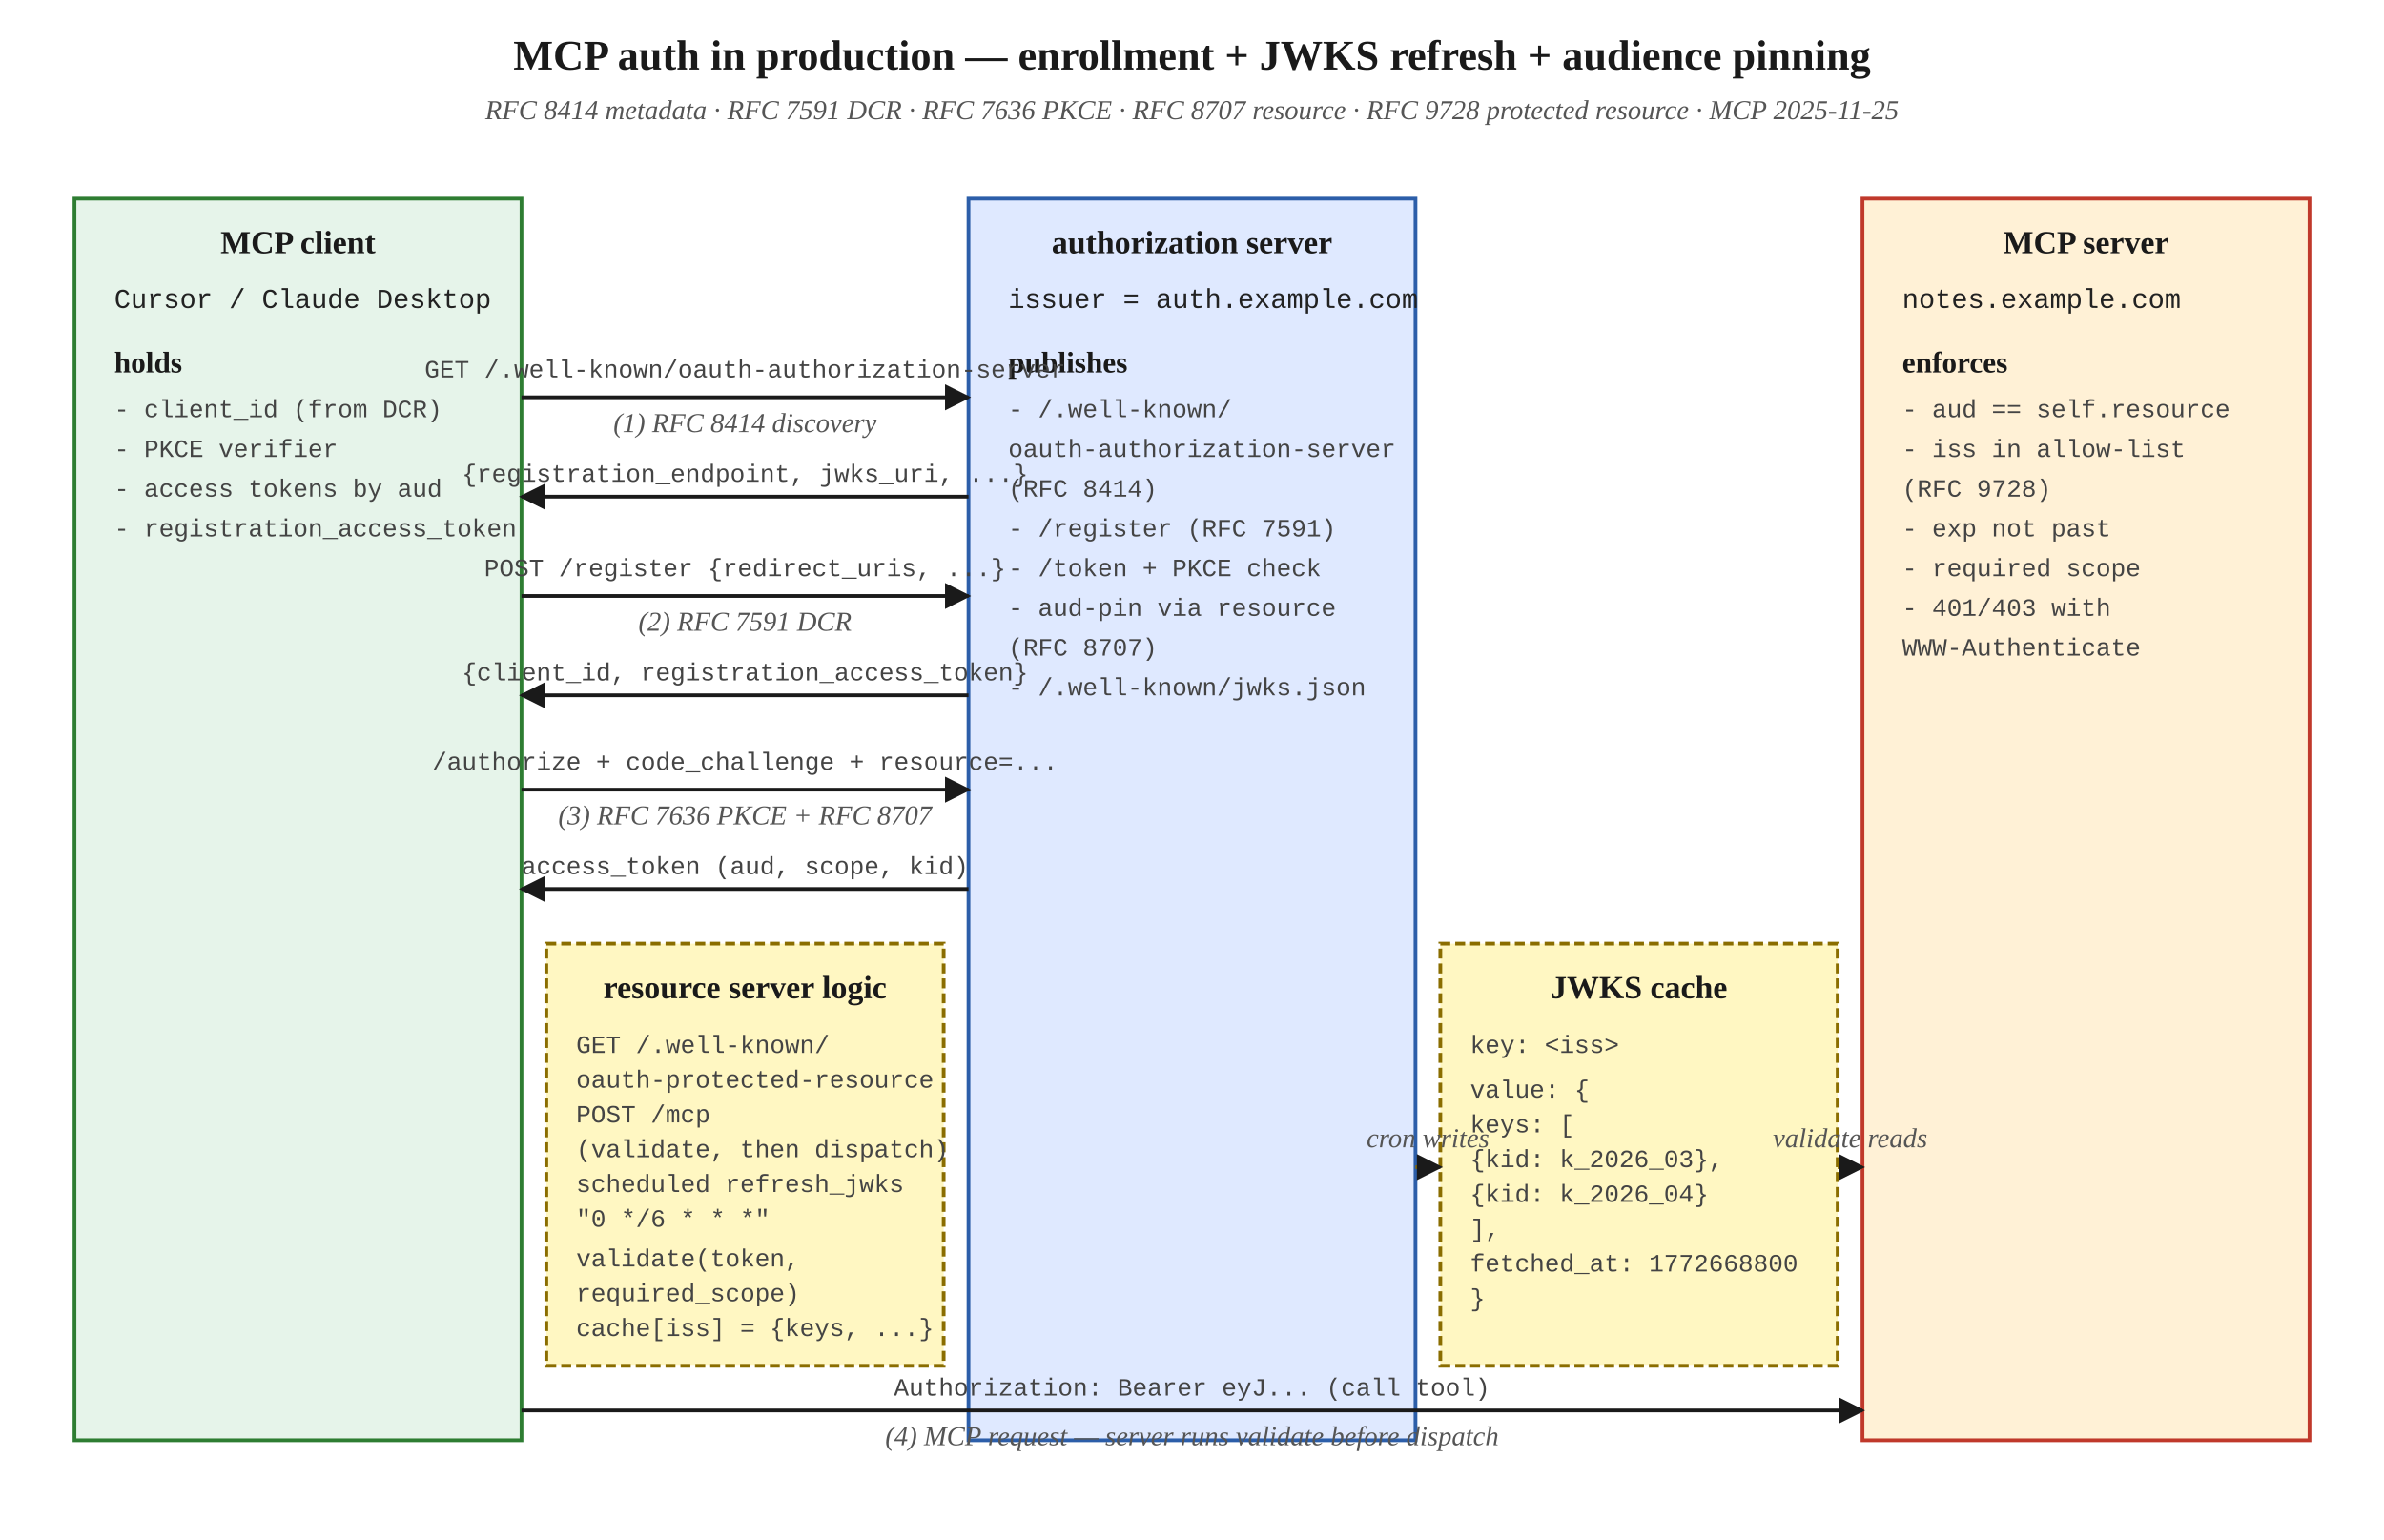
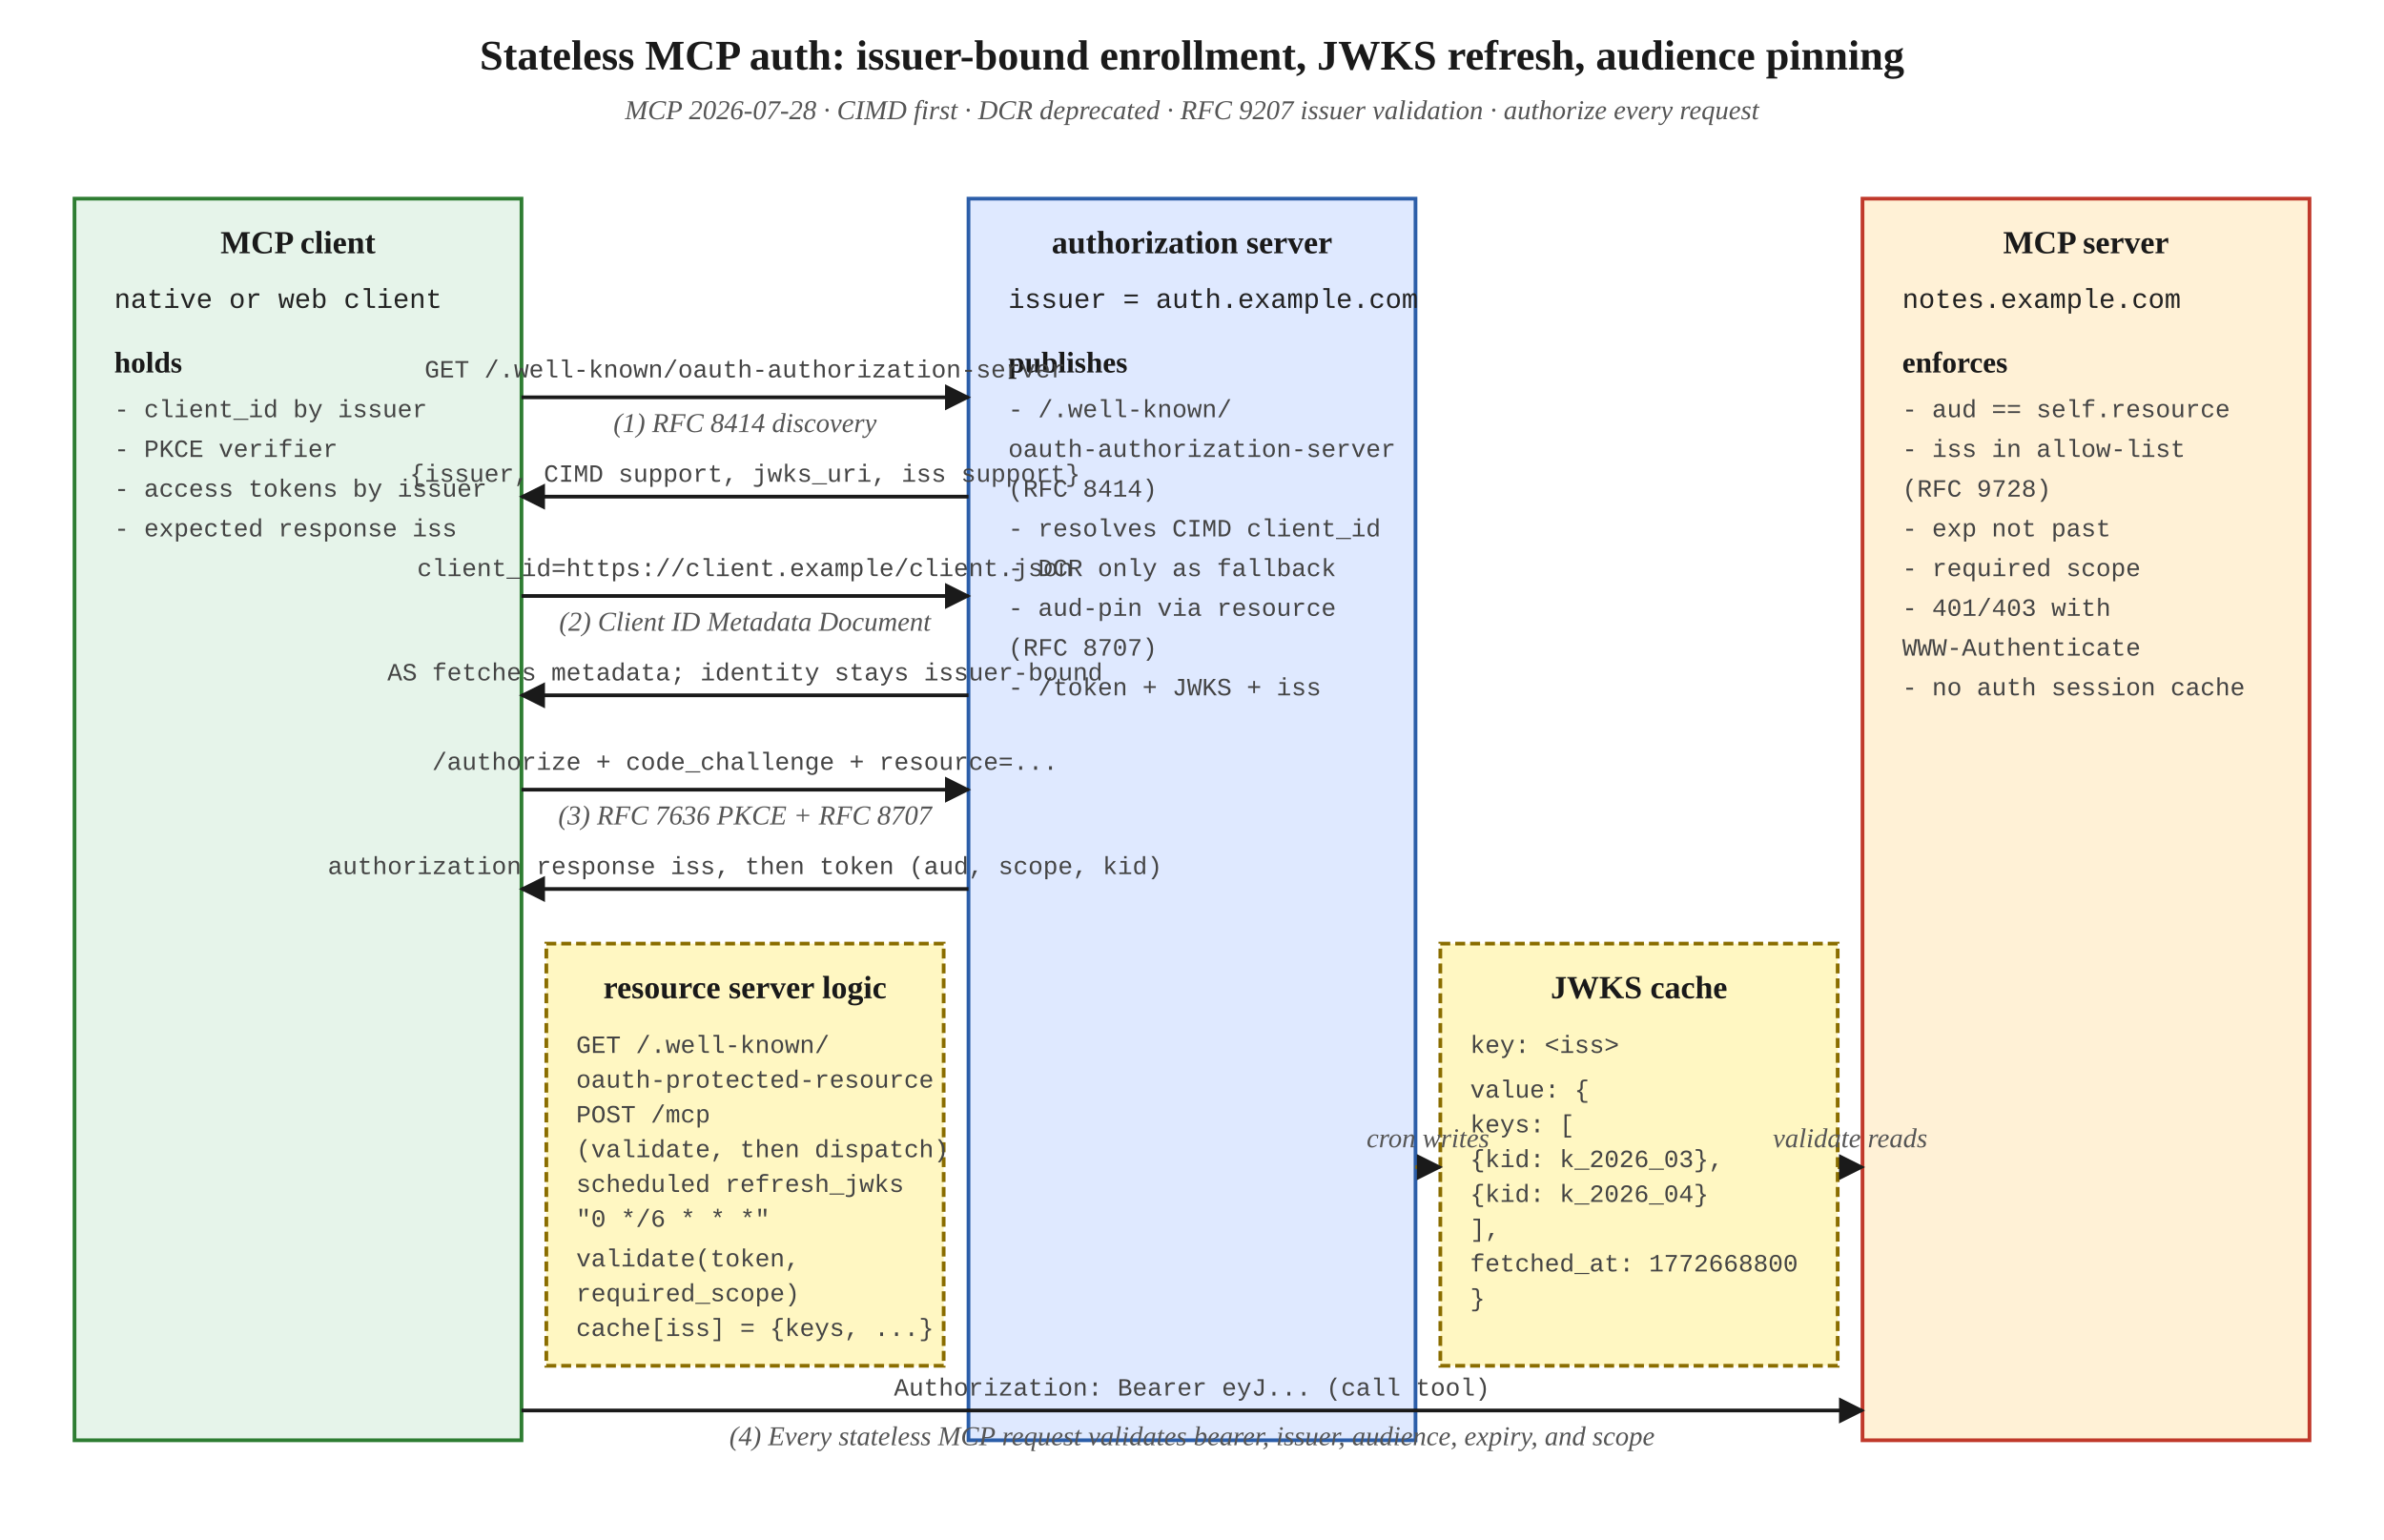
<svg xmlns="http://www.w3.org/2000/svg" viewBox="0 0 960 620" font-family="Georgia, 'Times New Roman', serif">
  <defs>
    <marker id="arrow" viewBox="0 0 10 10" refX="9" refY="5" markerWidth="7" markerHeight="7" orient="auto">
      <path d="M0,0 L10,5 L0,10 z" fill="#1a1a1a" />
    </marker>
    <style>
      .box { fill: #faf6ef; stroke: #1a1a1a; stroke-width: 1.5; }
      .cool { fill: #e6f4ea; stroke: #2e7d32; stroke-width: 1.5; }
      .cold { fill: #dfe9ff; stroke: #2c5ea9; stroke-width: 1.5; }
      .hot  { fill: #fff1d6; stroke: #c0392b; stroke-width: 1.5; }
      .aux  { fill: #fff7c2; stroke: #8a6d00; stroke-width: 1.5; stroke-dasharray: 4 2; }
      .title { font-size: 17px; font-weight: 700; fill: #1a1a1a; }
      .head  { font-size: 13px; font-weight: 700; fill: #1a1a1a; }
      .label { font-size: 12px; fill: #1a1a1a; font-weight: 600; }
      .content { font-size: 11px; fill: #222; font-family: 'Menlo', 'Courier New', monospace; }
      .small   { font-size: 10px; fill: #444; font-family: 'Menlo', 'Courier New', monospace; }
      .caption { font-size: 11px; fill: #555; font-style: italic; }
      .edge { stroke: #1a1a1a; stroke-width: 1.5; fill: none; }
      .edge-cron { stroke: #8a6d00; stroke-width: 1.5; fill: none; stroke-dasharray: 6 3; }
    </style>
  </defs>
-   <text x="480" y="28" text-anchor="middle" class="title">MCP auth in production — enrollment + JWKS refresh + audience pinning</text>
-   <text x="480" y="48" text-anchor="middle" class="caption">RFC 8414 metadata · RFC 7591 DCR · RFC 7636 PKCE · RFC 8707 resource · RFC 9728 protected resource · MCP 2025-11-25</text>
+   <text x="480" y="28" text-anchor="middle" class="title">Stateless MCP auth: issuer-bound enrollment, JWKS refresh, audience pinning</text>
+   <text x="480" y="48" text-anchor="middle" class="caption">MCP 2026-07-28 · CIMD first · DCR deprecated · RFC 9207 issuer validation · authorize every request</text>
  <rect x="30" y="80" width="180" height="500" class="cool" />
  <text x="120" y="102" text-anchor="middle" class="head">MCP client</text>
-   <text x="46" y="124" class="content">Cursor / Claude Desktop</text>
+   <text x="46" y="124" class="content">native or web client</text>
  <text x="46" y="150" class="label">holds</text>
-   <text x="46" y="168" class="small">- client_id (from DCR)</text>
+   <text x="46" y="168" class="small">- client_id by issuer</text>
  <text x="46" y="184" class="small">- PKCE verifier</text>
-   <text x="46" y="200" class="small">- access tokens by aud</text>
-   <text x="46" y="216" class="small">- registration_access_token</text>
+   <text x="46" y="200" class="small">- access tokens by issuer</text>
+   <text x="46" y="216" class="small">- expected response iss</text>
  <rect x="390" y="80" width="180" height="500" class="cold" />
  <text x="480" y="102" text-anchor="middle" class="head">authorization server</text>
  <text x="406" y="124" class="content">issuer = auth.example.com</text>
  <text x="406" y="150" class="label">publishes</text>
  <text x="406" y="168" class="small">- /.well-known/</text>
  <text x="406" y="184" class="small">  oauth-authorization-server</text>
  <text x="406" y="200" class="small">  (RFC 8414)</text>
-   <text x="406" y="216" class="small">- /register (RFC 7591)</text>
-   <text x="406" y="232" class="small">- /token + PKCE check</text>
+   <text x="406" y="216" class="small">- resolves CIMD client_id</text>
+   <text x="406" y="232" class="small">- DCR only as fallback</text>
  <text x="406" y="248" class="small">- aud-pin via resource</text>
  <text x="406" y="264" class="small">  (RFC 8707)</text>
-   <text x="406" y="280" class="small">- /.well-known/jwks.json</text>
+   <text x="406" y="280" class="small">- /token + JWKS + iss</text>
  <rect x="750" y="80" width="180" height="500" class="hot" />
  <text x="840" y="102" text-anchor="middle" class="head">MCP server</text>
  <text x="766" y="124" class="content">notes.example.com</text>
  <text x="766" y="150" class="label">enforces</text>
  <text x="766" y="168" class="small">- aud == self.resource</text>
  <text x="766" y="184" class="small">- iss in allow-list</text>
  <text x="766" y="200" class="small">  (RFC 9728)</text>
  <text x="766" y="216" class="small">- exp not past</text>
  <text x="766" y="232" class="small">- required scope</text>
  <text x="766" y="248" class="small">- 401/403 with</text>
  <text x="766" y="264" class="small">  WWW-Authenticate</text>
+   <text x="766" y="280" class="small">- no auth session cache</text>
  <rect x="220" y="380" width="160" height="170" class="aux" />
  <text x="300" y="402" text-anchor="middle" class="head">resource server logic</text>
  <text x="232" y="424" class="small">GET /.well-known/</text>
  <text x="232" y="438" class="small">  oauth-protected-resource</text>
  <text x="232" y="452" class="small">POST /mcp</text>
  <text x="232" y="466" class="small">  (validate, then dispatch)</text>
  <text x="232" y="480" class="small">scheduled refresh_jwks</text>
  <text x="232" y="494" class="small">  "0 */6 * * *"</text>
  <text x="232" y="510" class="small">validate(token,</text>
  <text x="232" y="524" class="small">  required_scope)</text>
  <text x="232" y="538" class="small">cache[iss] = {keys, ...}</text>
  <rect x="580" y="380" width="160" height="170" class="aux" />
  <text x="660" y="402" text-anchor="middle" class="head">JWKS cache</text>
  <text x="592" y="424" class="small">key: &lt;iss&gt;</text>
  <text x="592" y="442" class="small">value: {</text>
  <text x="592" y="456" class="small">  keys: [</text>
  <text x="592" y="470" class="small">    {kid: k_2026_03},</text>
  <text x="592" y="484" class="small">    {kid: k_2026_04}</text>
  <text x="592" y="498" class="small">  ],</text>
  <text x="592" y="512" class="small">  fetched_at: 1772668800</text>
  <text x="592" y="526" class="small">}</text>
  <path d="M210,160 L390,160" class="edge" marker-end="url(#arrow)" />
  <text x="300" y="152" text-anchor="middle" class="small">GET /.well-known/oauth-authorization-server</text>
  <text x="300" y="174" text-anchor="middle" class="caption">(1) RFC 8414 discovery</text>
  <path d="M390,200 L210,200" class="edge" marker-end="url(#arrow)" />
-   <text x="300" y="194" text-anchor="middle" class="small">{registration_endpoint, jwks_uri, ...}</text>
+   <text x="300" y="194" text-anchor="middle" class="small">{issuer, CIMD support, jwks_uri, iss support}</text>
  <path d="M210,240 L390,240" class="edge" marker-end="url(#arrow)" />
-   <text x="300" y="232" text-anchor="middle" class="small">POST /register {redirect_uris, ...}</text>
-   <text x="300" y="254" text-anchor="middle" class="caption">(2) RFC 7591 DCR</text>
+   <text x="300" y="232" text-anchor="middle" class="small">client_id=https://client.example/client.json</text>
+   <text x="300" y="254" text-anchor="middle" class="caption">(2) Client ID Metadata Document</text>
  <path d="M390,280 L210,280" class="edge" marker-end="url(#arrow)" />
-   <text x="300" y="274" text-anchor="middle" class="small">{client_id, registration_access_token}</text>
+   <text x="300" y="274" text-anchor="middle" class="small">AS fetches metadata; identity stays issuer-bound</text>
  <path d="M210,318 L390,318" class="edge" marker-end="url(#arrow)" />
  <text x="300" y="310" text-anchor="middle" class="small">/authorize + code_challenge + resource=...</text>
  <text x="300" y="332" text-anchor="middle" class="caption">(3) RFC 7636 PKCE + RFC 8707</text>
  <path d="M390,358 L210,358" class="edge" marker-end="url(#arrow)" />
-   <text x="300" y="352" text-anchor="middle" class="small">access_token (aud, scope, kid)</text>
+   <text x="300" y="352" text-anchor="middle" class="small">authorization response iss, then token (aud, scope, kid)</text>
  <path d="M210,608 L750,608" class="edge" marker-end="url(#arrow)" transform="translate(0,-40)" />
  <text x="480" y="562" text-anchor="middle" class="small">Authorization: Bearer eyJ... (call tool)</text>
-   <text x="480" y="582" text-anchor="middle" class="caption">(4) MCP request — server runs validate before dispatch</text>
+   <text x="480" y="582" text-anchor="middle" class="caption">(4) Every stateless MCP request validates bearer, issuer, audience, expiry, and scope</text>
  <path d="M570,470 L580,470" class="edge-cron" marker-end="url(#arrow)" />
  <text x="575" y="462" text-anchor="middle" class="caption">cron writes</text>
  <path d="M740,470 L750,470" class="edge-cron" marker-end="url(#arrow)" />
  <text x="745" y="462" text-anchor="middle" class="caption">validate reads</text>
</svg>
